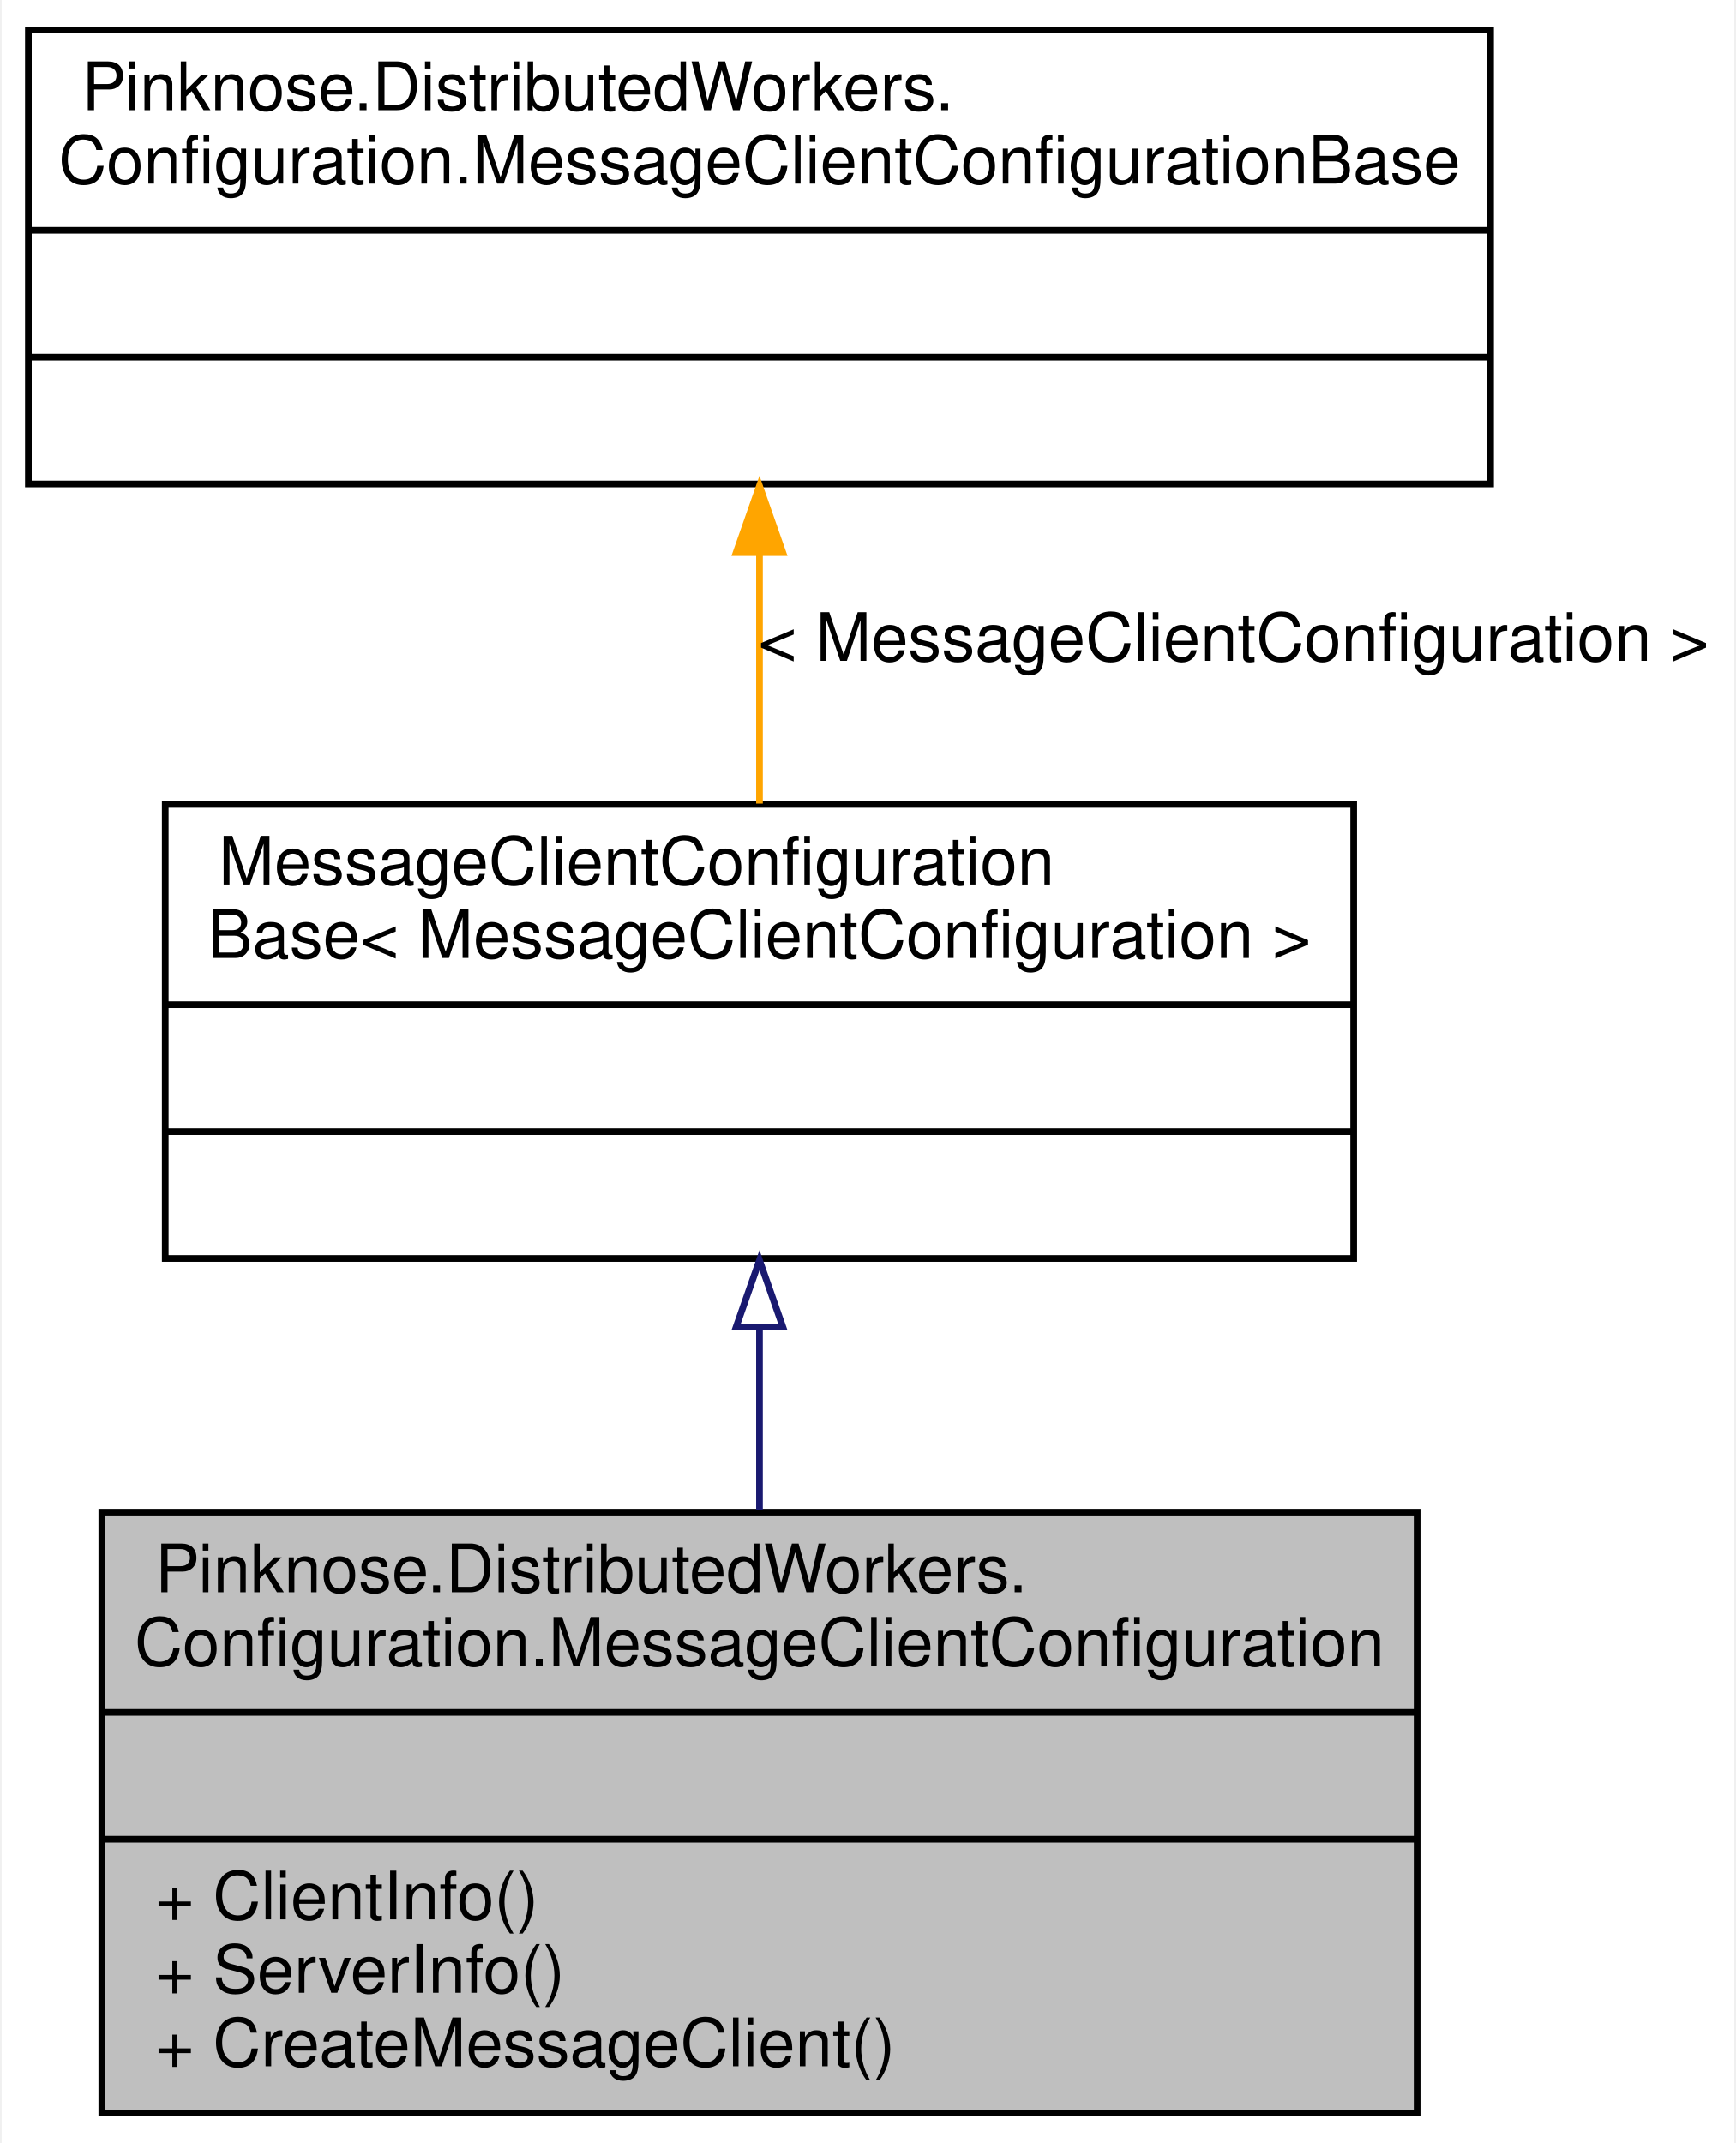
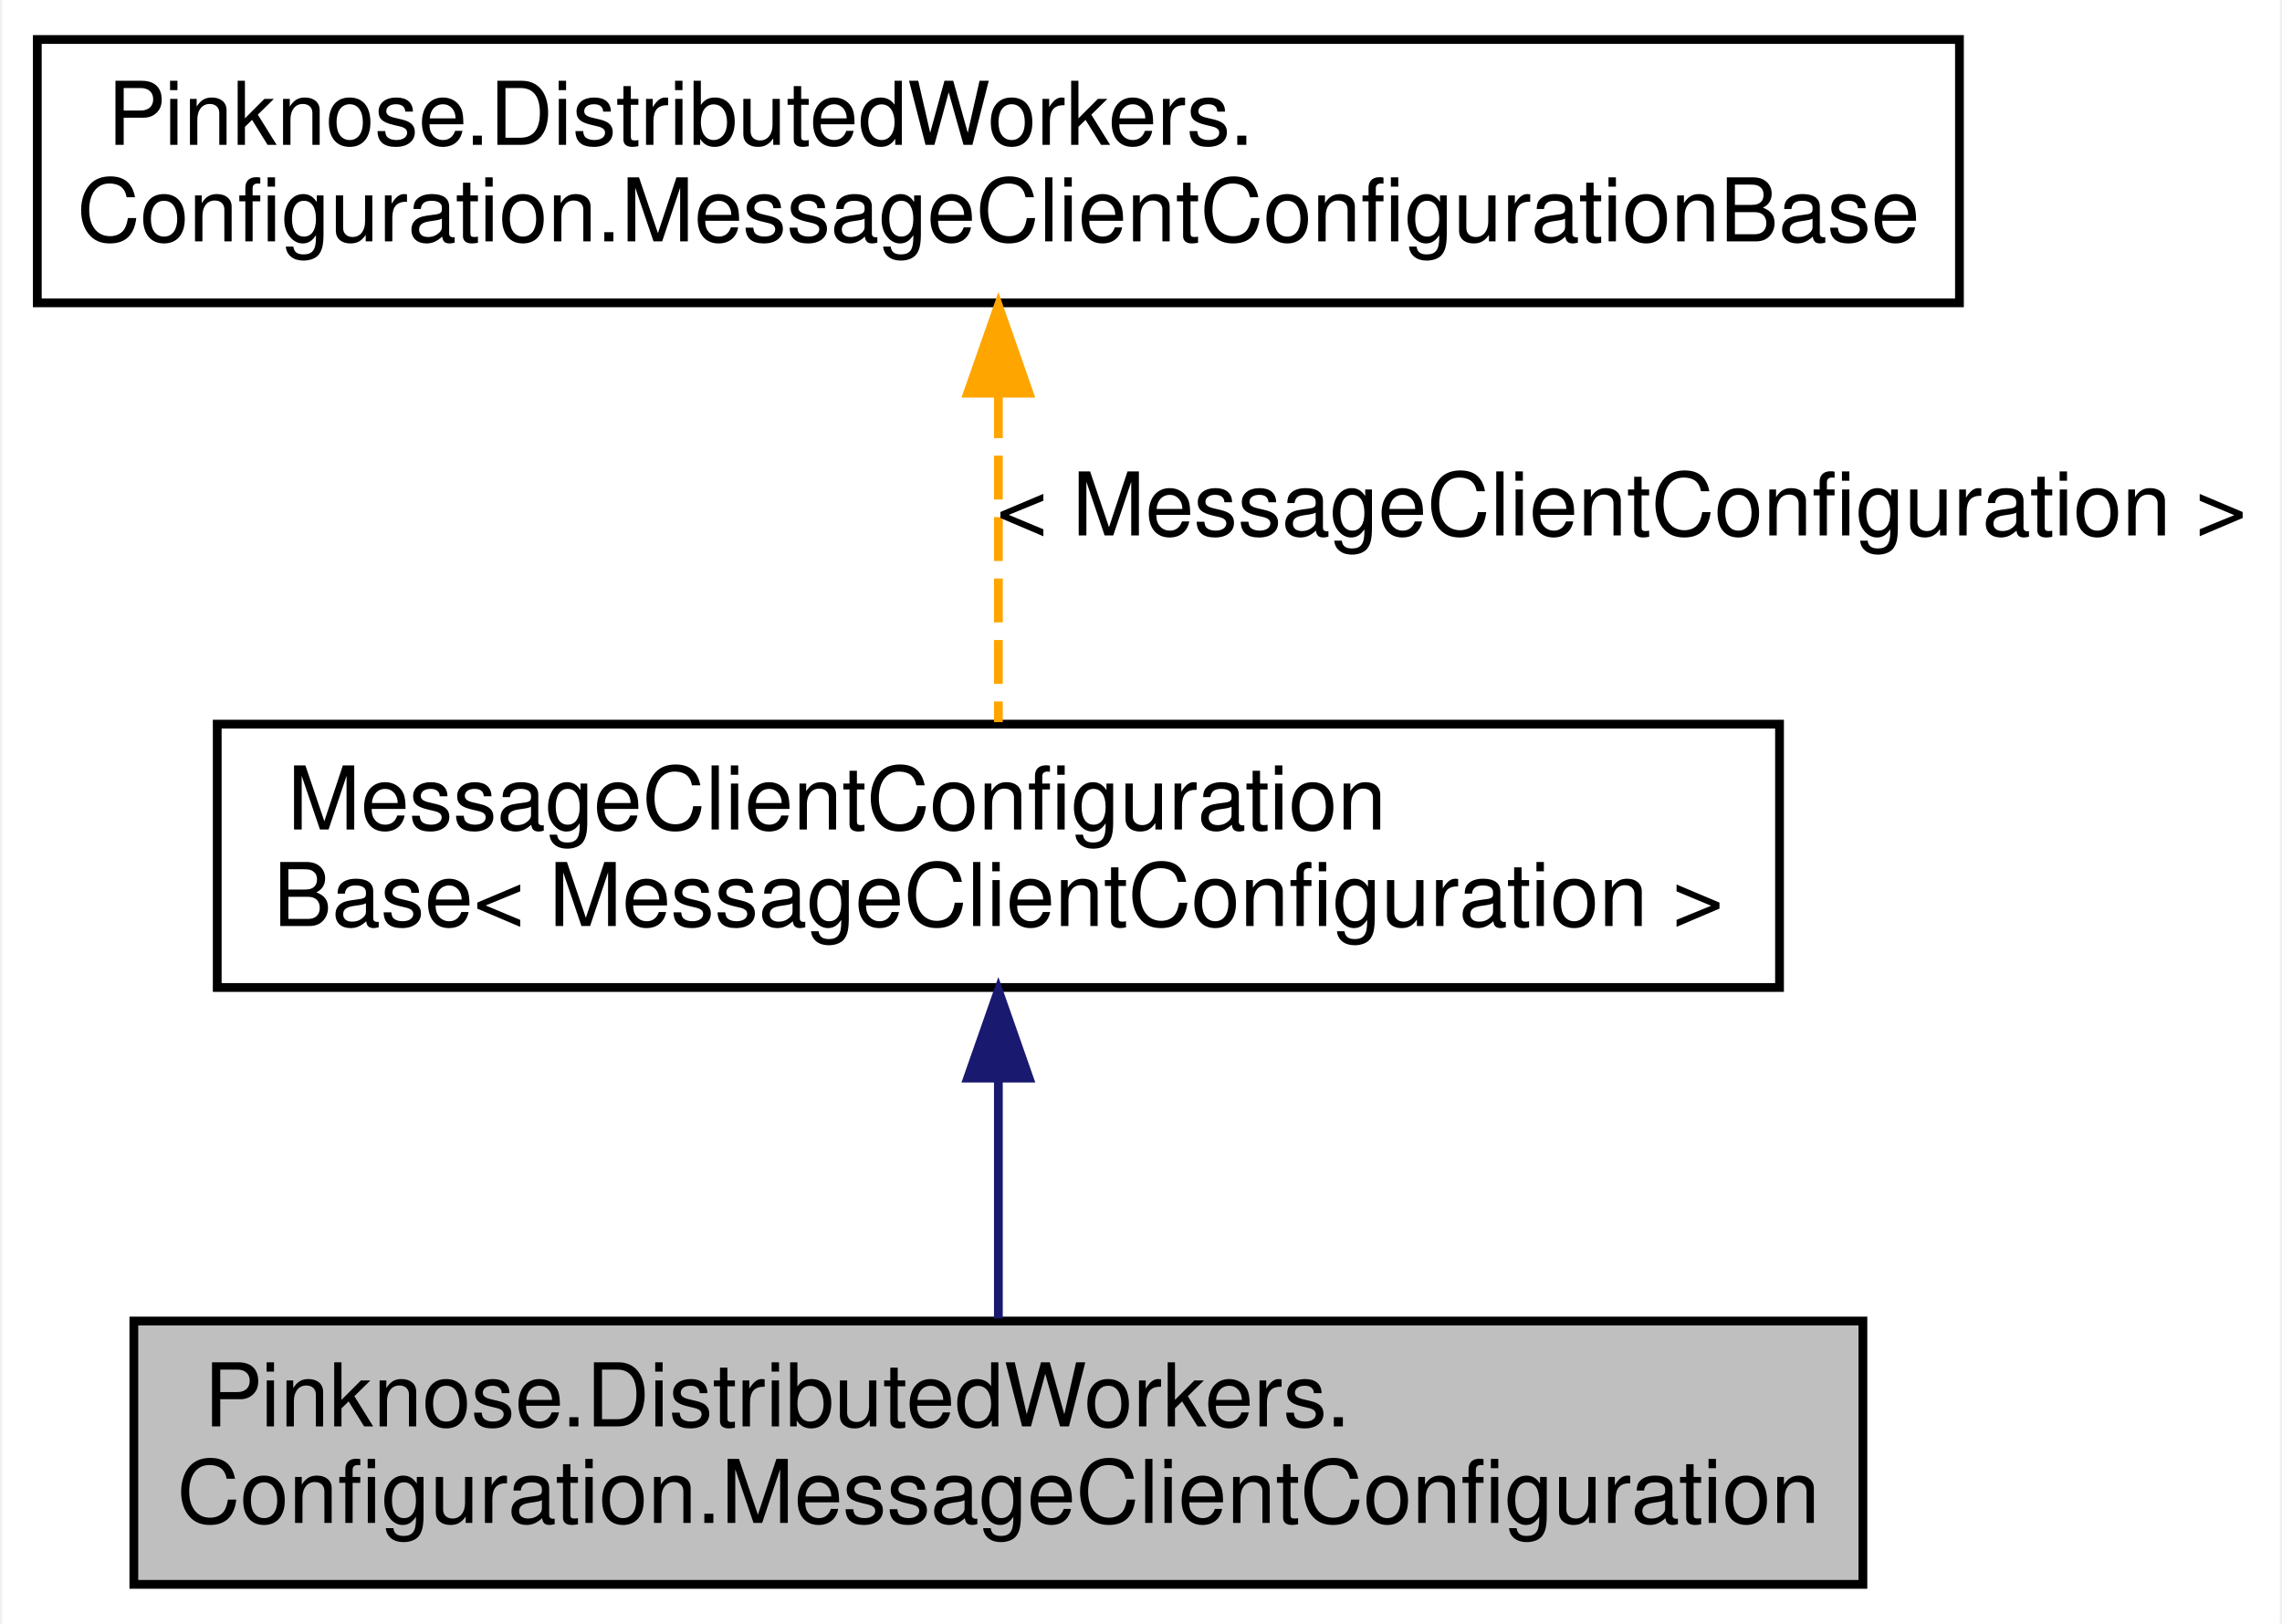
- <svg xmlns="http://www.w3.org/2000/svg" xmlns:xlink="http://www.w3.org/1999/xlink" width="260pt" height="321pt" viewBox="0.00 0.00 259.50 321.00">
-   <g id="graph0" class="graph" transform="scale(1 1) rotate(0) translate(4 317)">
-     <polygon fill="white" stroke="none" points="-4,4 -4,-317 255.5,-317 255.5,4 -4,4" />
+ <svg xmlns="http://www.w3.org/2000/svg" xmlns:xlink="http://www.w3.org/1999/xlink" width="260pt" height="185pt" viewBox="0.00 0.00 259.50 185.00">
+   <g id="graph0" class="graph" transform="scale(1 1) rotate(0) translate(4 181)">
+     <polygon fill="white" stroke="none" points="-4,4 -4,-181 255.5,-181 255.5,4 -4,4" />
    <g id="node1" class="node">
      <g id="a_node1">
        <a xlink:title=" ">
-           <polygon fill="#bfbfbf" stroke="black" points="11,-0.5 11,-90.5 208,-90.5 208,-0.5 11,-0.5" />
-           <text text-anchor="start" x="19" y="-78.5" font-family="Helvetica,sans-Serif" font-size="10.00">Pinknose.DistributedWorkers.</text>
-           <text text-anchor="middle" x="109.5" y="-67.5" font-family="Helvetica,sans-Serif" font-size="10.00">Configuration.MessageClientConfiguration</text>
-           <polyline fill="none" stroke="black" points="11,-60.5 208,-60.5 " />
-           <text text-anchor="middle" x="109.5" y="-48.5" font-family="Helvetica,sans-Serif" font-size="10.00"> </text>
-           <polyline fill="none" stroke="black" points="11,-41.5 208,-41.5 " />
-           <text text-anchor="start" x="19" y="-29.5" font-family="Helvetica,sans-Serif" font-size="10.00">+ ClientInfo()</text>
-           <text text-anchor="start" x="19" y="-18.5" font-family="Helvetica,sans-Serif" font-size="10.00">+ ServerInfo()</text>
-           <text text-anchor="start" x="19" y="-7.5" font-family="Helvetica,sans-Serif" font-size="10.00">+ CreateMessageClient()</text>
+           <polygon fill="#bfbfbf" stroke="black" points="11,-0.5 11,-30.5 208,-30.5 208,-0.5 11,-0.5" />
+           <text text-anchor="start" x="19" y="-18.5" font-family="Helvetica,sans-Serif" font-size="10.00">Pinknose.DistributedWorkers.</text>
+           <text text-anchor="middle" x="109.5" y="-7.5" font-family="Helvetica,sans-Serif" font-size="10.00">Configuration.MessageClientConfiguration</text>
        </a>
      </g>
    </g>
    <g id="node2" class="node">
      <g id="a_node2">
        <a xlink:href="class_pinknose_1_1_distributed_workers_1_1_configuration_1_1_message_client_configuration_base.html" target="_top" xlink:title=" ">
-           <polygon fill="white" stroke="black" points="20.5,-128.5 20.5,-196.5 198.5,-196.5 198.5,-128.5 20.5,-128.5" />
-           <text text-anchor="start" x="28.5" y="-184.5" font-family="Helvetica,sans-Serif" font-size="10.00">MessageClientConfiguration</text>
-           <text text-anchor="middle" x="109.5" y="-173.5" font-family="Helvetica,sans-Serif" font-size="10.00">Base&lt; MessageClientConfiguration &gt;</text>
-           <polyline fill="none" stroke="black" points="20.5,-166.5 198.5,-166.5 " />
-           <text text-anchor="middle" x="109.5" y="-154.5" font-family="Helvetica,sans-Serif" font-size="10.00"> </text>
-           <polyline fill="none" stroke="black" points="20.5,-147.5 198.5,-147.5 " />
-           <text text-anchor="middle" x="109.5" y="-135.5" font-family="Helvetica,sans-Serif" font-size="10.00"> </text>
+           <polygon fill="white" stroke="black" points="20.5,-68.5 20.5,-98.5 198.5,-98.5 198.5,-68.5 20.5,-68.5" />
+           <text text-anchor="start" x="28.5" y="-86.5" font-family="Helvetica,sans-Serif" font-size="10.00">MessageClientConfiguration</text>
+           <text text-anchor="middle" x="109.5" y="-75.5" font-family="Helvetica,sans-Serif" font-size="10.00">Base&lt; MessageClientConfiguration &gt;</text>
        </a>
      </g>
    </g>
    <g id="edge1" class="edge">
-       <path fill="none" stroke="midnightblue" d="M109.5,-118.055C109.5,-109.146 109.5,-99.757 109.5,-90.818" />
-       <polygon fill="none" stroke="midnightblue" points="106,-118.237 109.5,-128.237 113,-118.237 106,-118.237" />
+       <path fill="none" stroke="midnightblue" d="M109.5,-58.032C109.5,-48.861 109.5,-38.745 109.5,-30.793" />
+       <polygon fill="midnightblue" stroke="midnightblue" points="106,-58.179 109.5,-68.179 113,-58.179 106,-58.179" />
    </g>
    <g id="node3" class="node">
      <g id="a_node3">
        <a xlink:href="class_pinknose_1_1_distributed_workers_1_1_configuration_1_1_message_client_configuration_base.html" target="_top" xlink:title=" ">
-           <polygon fill="white" stroke="black" points="0,-244.5 0,-312.5 219,-312.5 219,-244.5 0,-244.5" />
-           <text text-anchor="start" x="8" y="-300.5" font-family="Helvetica,sans-Serif" font-size="10.00">Pinknose.DistributedWorkers.</text>
-           <text text-anchor="middle" x="109.5" y="-289.5" font-family="Helvetica,sans-Serif" font-size="10.00">Configuration.MessageClientConfigurationBase</text>
-           <polyline fill="none" stroke="black" points="0,-282.5 219,-282.5 " />
-           <text text-anchor="middle" x="109.5" y="-270.5" font-family="Helvetica,sans-Serif" font-size="10.00"> </text>
-           <polyline fill="none" stroke="black" points="0,-263.5 219,-263.5 " />
-           <text text-anchor="middle" x="109.5" y="-251.5" font-family="Helvetica,sans-Serif" font-size="10.00"> </text>
+           <polygon fill="white" stroke="black" points="0,-146.5 0,-176.5 219,-176.5 219,-146.5 0,-146.5" />
+           <text text-anchor="start" x="8" y="-164.5" font-family="Helvetica,sans-Serif" font-size="10.00">Pinknose.DistributedWorkers.</text>
+           <text text-anchor="middle" x="109.5" y="-153.5" font-family="Helvetica,sans-Serif" font-size="10.00">Configuration.MessageClientConfigurationBase</text>
        </a>
      </g>
    </g>
    <g id="edge2" class="edge">
-       <path fill="none" stroke="orange" d="M109.5,-234.06C109.5,-221.644 109.5,-208.316 109.5,-196.624" />
-       <polygon fill="orange" stroke="orange" points="106,-234.22 109.5,-244.22 113,-234.22 106,-234.22" />
-       <text text-anchor="middle" x="180.5" y="-218" font-family="Helvetica,sans-Serif" font-size="10.00"> &lt; MessageClientConfiguration &gt;</text>
+       <path fill="none" stroke="orange" stroke-dasharray="5,2" d="M109.5,-136.09C109.5,-123.757 109.5,-109.224 109.5,-98.731" />
+       <polygon fill="orange" stroke="orange" points="106,-136.205 109.5,-146.205 113,-136.205 106,-136.205" />
+       <text text-anchor="middle" x="180.5" y="-120" font-family="Helvetica,sans-Serif" font-size="10.00"> &lt; MessageClientConfiguration &gt;</text>
    </g>
  </g>
</svg>
